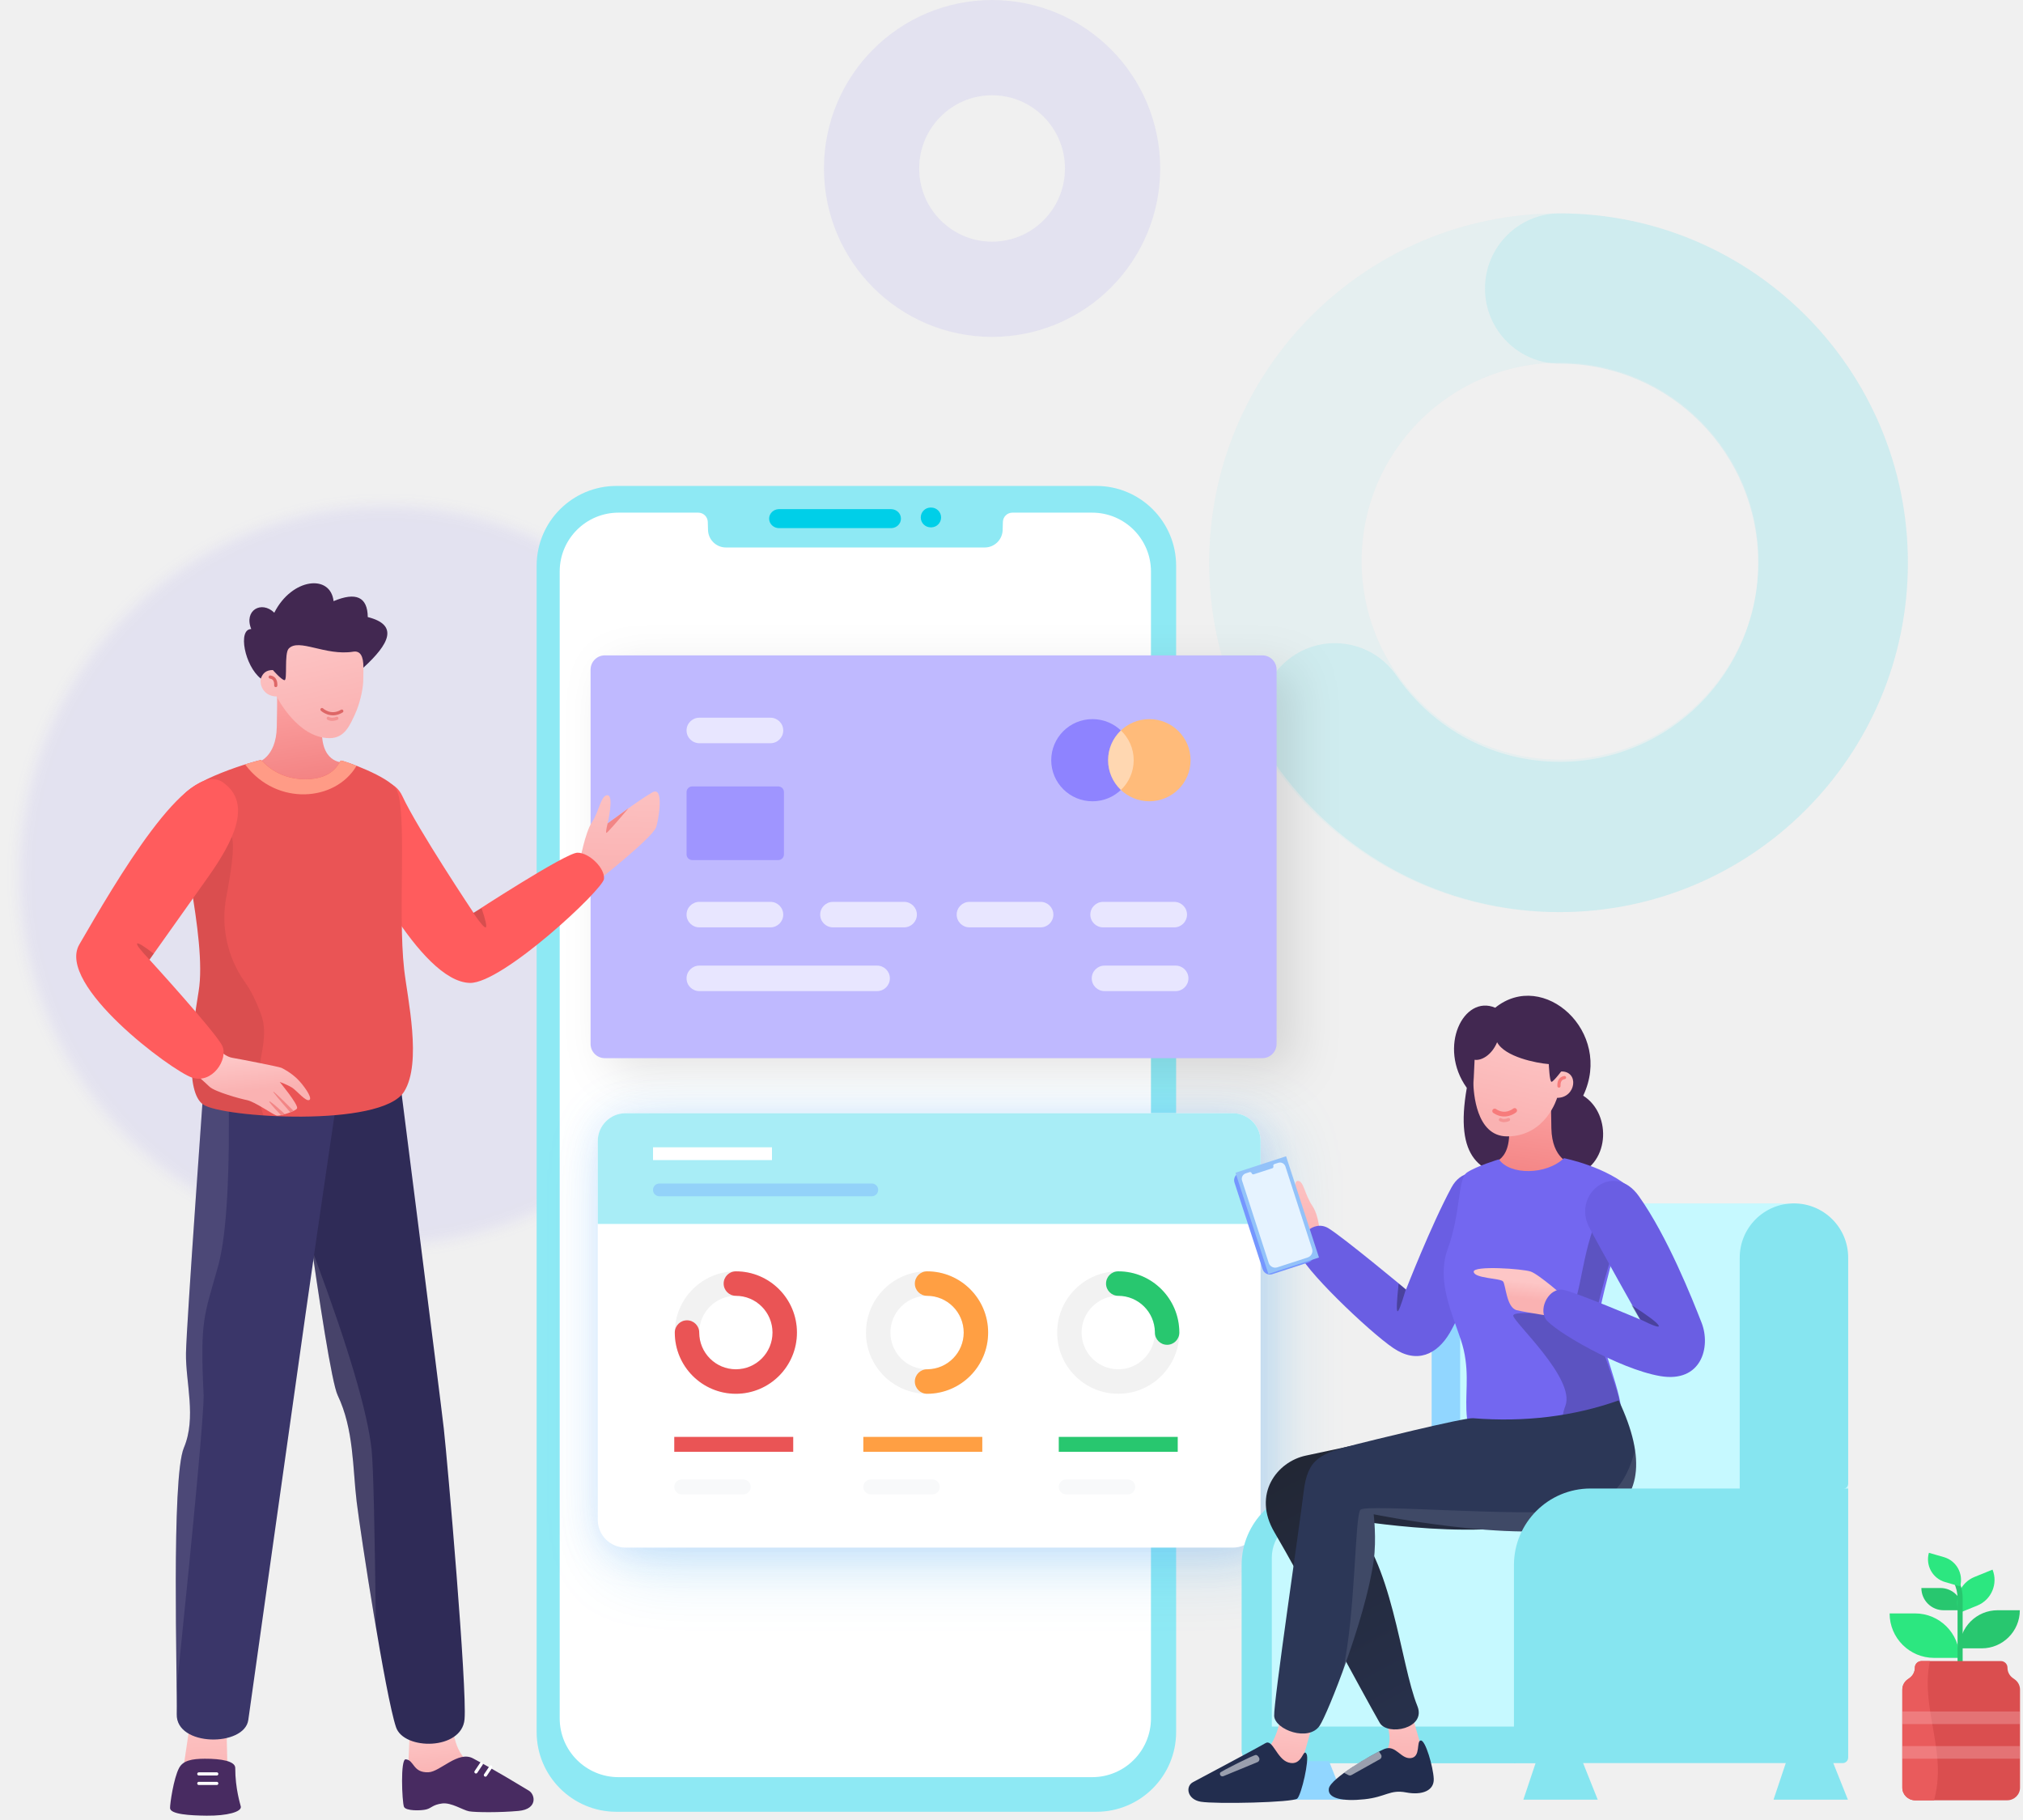
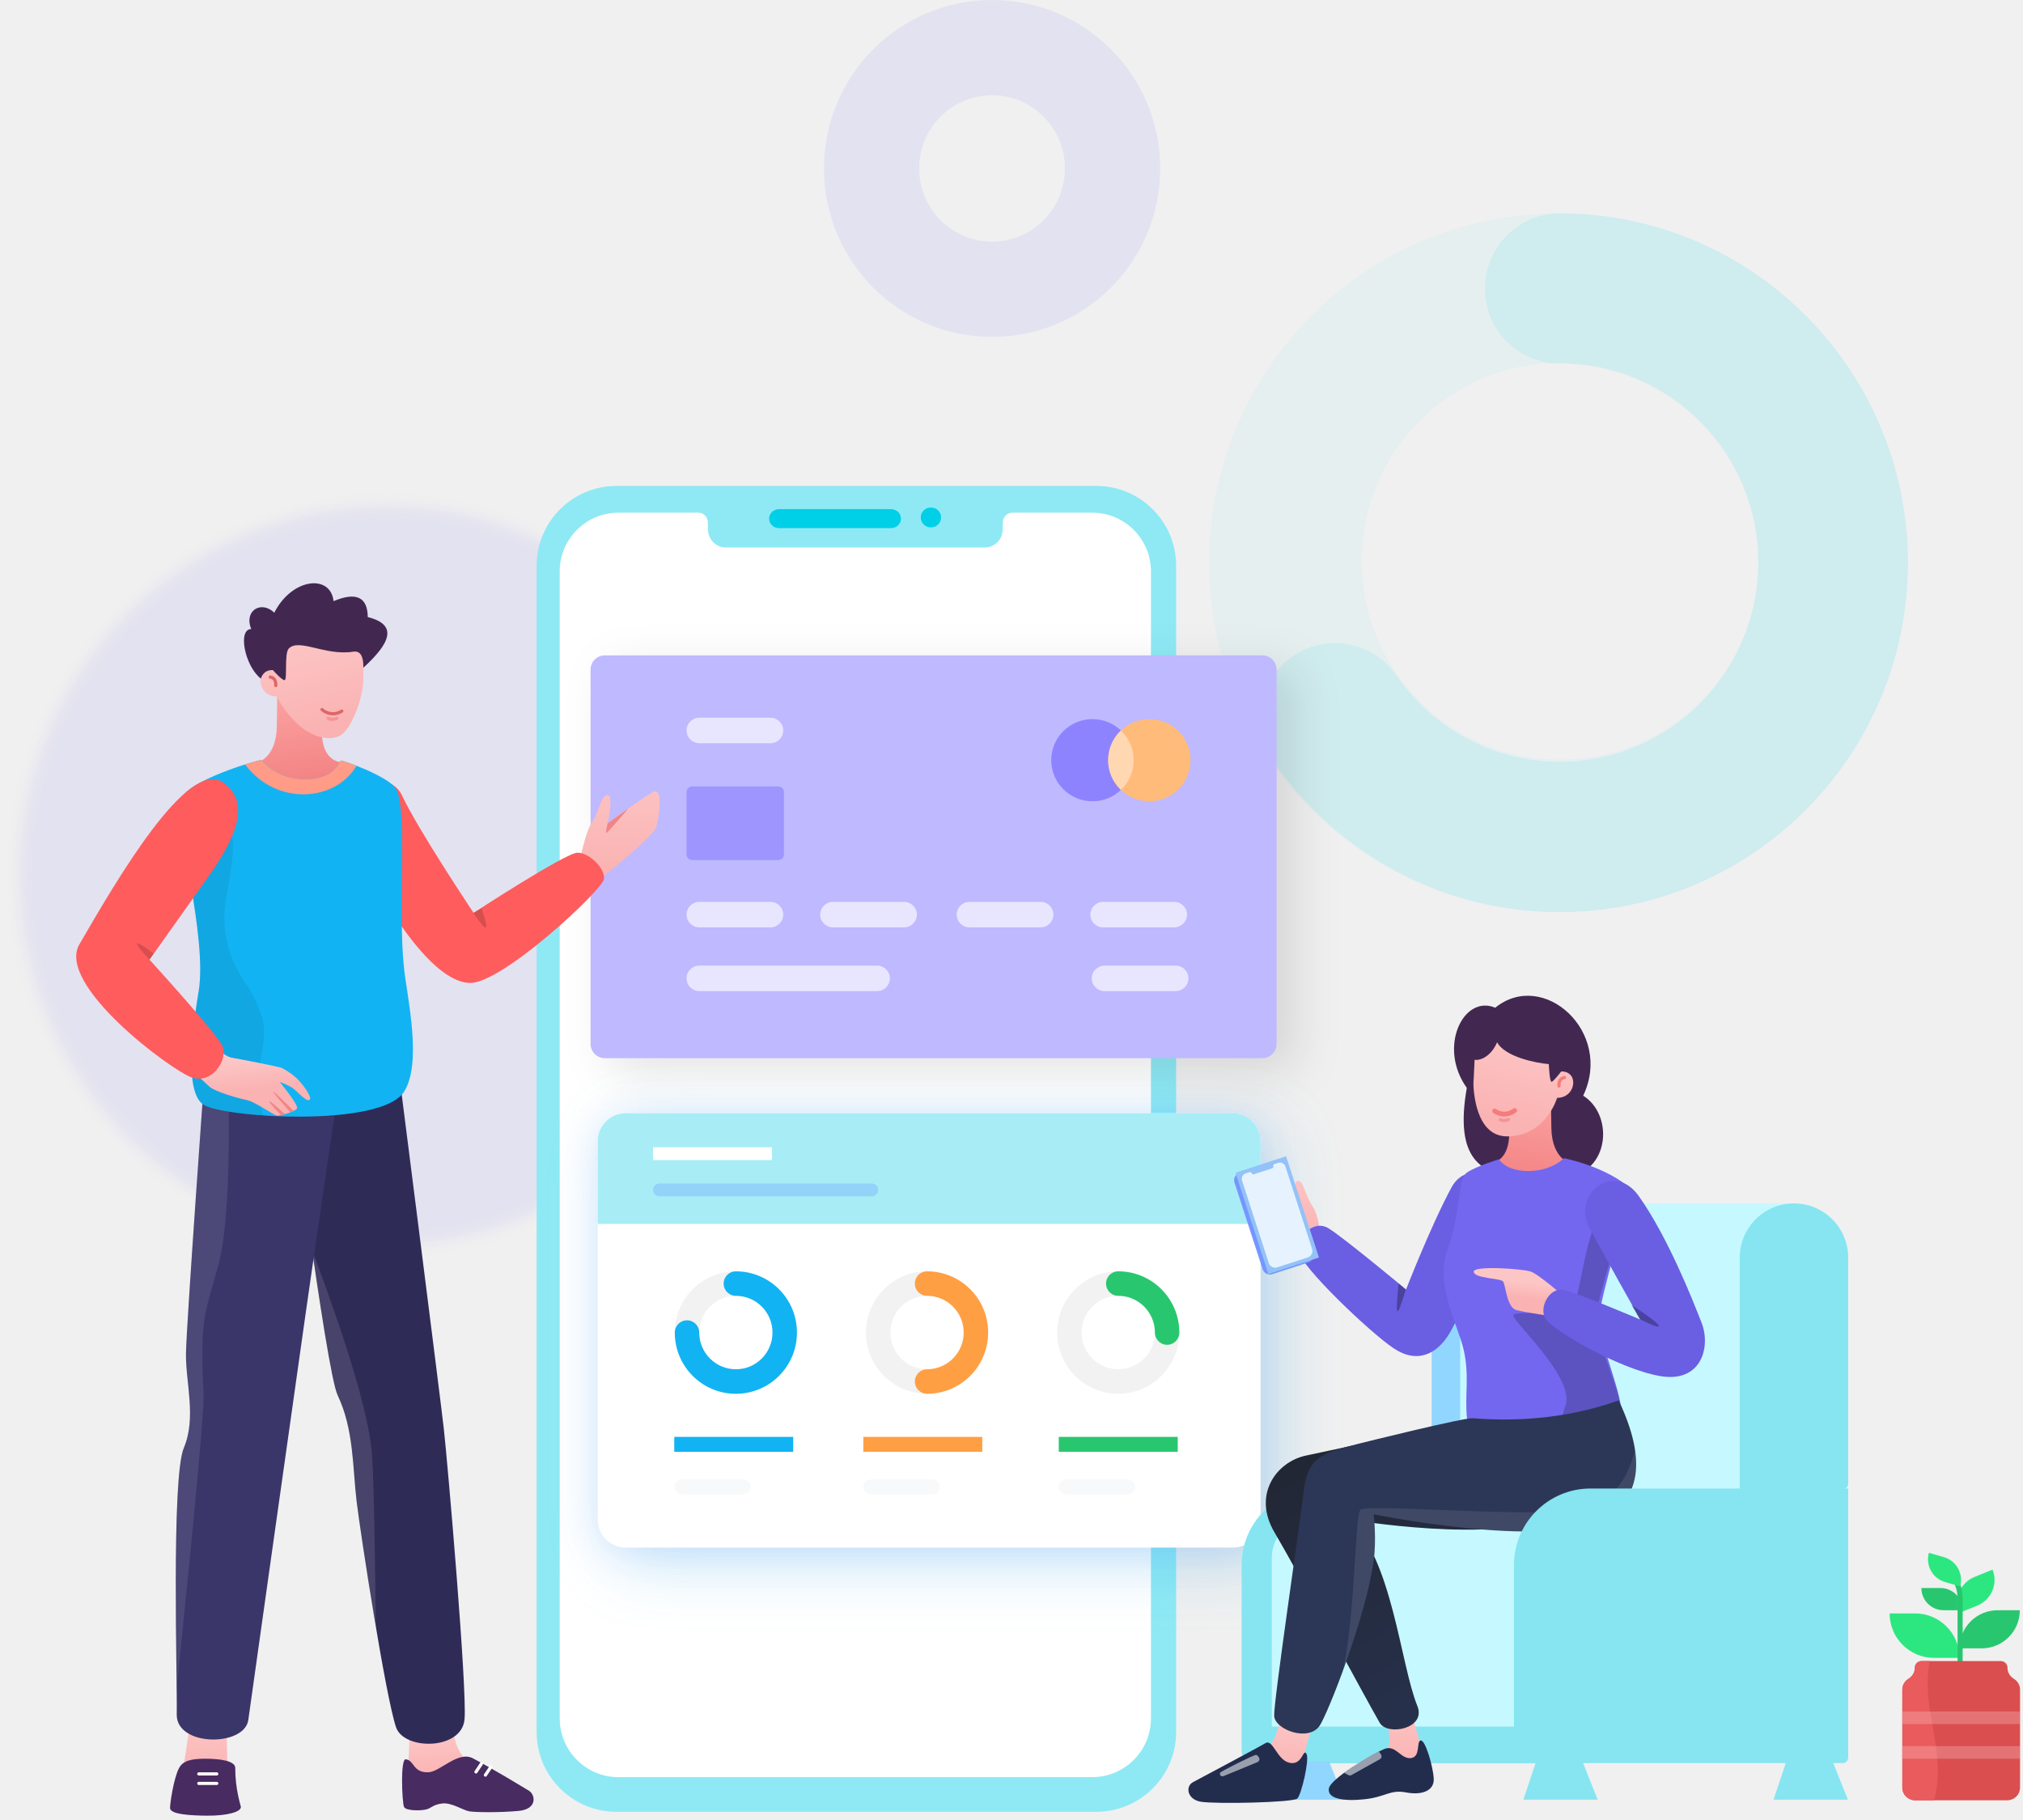
<svg xmlns="http://www.w3.org/2000/svg" xmlns:xlink="http://www.w3.org/1999/xlink" width="637px" height="573px" viewBox="0 0 637 573" version="1.1">
  <defs>
    <filter x="-2.6%" y="-2.6%" width="105.2%" height="105.2%" filterUnits="objectBoundingBox" id="filter-1">
      <feGaussianBlur stdDeviation="2" in="SourceGraphic" />
    </filter>
    <path d="M18.522,0 L43.63,0 C45.253,-7.42242666e-16 46.582,1.291 46.629,2.913 L46.703,5.483 C46.792,8.537 49.293,10.967 52.348,10.967 L133.831,10.967 C136.886,10.967 139.387,8.537 139.476,5.483 L139.55,2.913 C139.597,1.291 140.926,7.42242666e-16 142.549,0 L167.657,0 C177.886,-1.64974968e-14 186.179,8.293 186.179,18.522 L186.179,379.621 C186.179,389.85 177.886,398.143 167.657,398.143 L18.522,398.143 C8.293,398.143 4.01575893e-14,389.85 0,379.621 L0,18.522 C-1.25274242e-15,8.293 8.293,-1.67360005e-15 18.522,0 Z" id="path-2" />
    <path d="M8.757,0 L199.945,0 C204.781,-8.88398904e-16 208.702,3.921 208.702,8.757 L208.702,128.011 C208.702,132.847 204.781,136.768 199.945,136.768 L8.757,136.768 C3.921,136.768 4.14497961e-15,132.847 0,128.011 L0,8.757 C-5.92265936e-16,3.921 3.921,-2.66431478e-15 8.757,0 Z" id="path-4" />
    <filter x="-13.2%" y="-20.1%" width="131.1%" height="147.5%" filterUnits="objectBoundingBox" id="filter-6">
      <feOffset dx="5" dy="5" in="SourceAlpha" result="shadowOffsetOuter1" />
      <feGaussianBlur stdDeviation="10" in="shadowOffsetOuter1" result="shadowBlurOuter1" />
      <feColorMatrix values="0 0 0 0 0.076   0 0 0 0 0.583   0 0 0 0 0.879  0 0 0 0.229 0" type="matrix" in="shadowBlurOuter1" result="shadowMatrixOuter1" />
      <feOffset dx="0" dy="1" in="SourceAlpha" result="shadowOffsetOuter2" />
      <feGaussianBlur stdDeviation="5.5" in="shadowOffsetOuter2" result="shadowBlurOuter2" />
      <feColorMatrix values="0 0 0 0 0.504   0 0 0 0 0.7   0 0 0 0 1  0 0 0 0.234 0" type="matrix" in="shadowBlurOuter2" result="shadowMatrixOuter2" />
      <feMerge>
        <feMergeNode in="shadowMatrixOuter1" />
        <feMergeNode in="shadowMatrixOuter2" />
      </feMerge>
    </filter>
    <path d="M4.477,0 L211.527,0 C214,0 216.004,2.01 216.004,4.489 L216.004,122.332 C216.004,124.811 214,126.821 211.527,126.821 L4.477,126.821 C2.004,126.821 0,124.811 0,122.332 L0,4.489 C0,2.01 2.004,0 4.477,0 Z" id="path-7" />
    <filter x="-8.3%" y="-15.8%" width="122.2%" height="137.8%" filterUnits="objectBoundingBox" id="filter-8">
      <feOffset dx="6" dy="4" in="SourceAlpha" result="shadowOffsetOuter1" />
      <feGaussianBlur stdDeviation="7" in="shadowOffsetOuter1" result="shadowBlurOuter1" />
      <feColorMatrix values="0 0 0 0 0.019   0 0 0 0 0.019   0 0 0 0 0.019  0 0 0 0.11 0" type="matrix" in="shadowBlurOuter1" />
    </filter>
    <linearGradient x1="42.314%" y1="12.634%" x2="50%" y2="69.619%" id="linearGradient-9">
      <stop stop-color="#FDC6C6" offset="0%" />
      <stop stop-color="#FAB2B2" offset="100%" />
    </linearGradient>
    <linearGradient x1="46.204%" y1="-28.186%" x2="50%" y2="91.05%" id="linearGradient-10">
      <stop stop-color="#FDC6C6" offset="0%" />
      <stop stop-color="#FAB2B2" offset="100%" />
    </linearGradient>
    <linearGradient x1="44.814%" y1="-28.186%" x2="62.814%" y2="121.547%" id="linearGradient-11">
      <stop stop-color="#FFAFAF" offset="0%" />
      <stop stop-color="#F07777" offset="100%" />
    </linearGradient>
    <linearGradient x1="31.713%" y1="-6.917%" x2="55.144%" y2="91.235%" id="linearGradient-12">
      <stop stop-color="#FDC6C6" offset="0%" />
      <stop stop-color="#FAB2B2" offset="100%" />
    </linearGradient>
    <linearGradient x1="45.013%" y1="-28.186%" x2="50%" y2="91.05%" id="linearGradient-13">
      <stop stop-color="#FDC6C6" offset="0%" />
      <stop stop-color="#FAB2B2" offset="100%" />
    </linearGradient>
    <linearGradient x1="42.314%" y1="21.163%" x2="50%" y2="65.141%" id="linearGradient-14">
      <stop stop-color="#FDC6C6" offset="0%" />
      <stop stop-color="#FAB2B2" offset="100%" />
    </linearGradient>
    <linearGradient x1="45.136%" y1="-28.186%" x2="62.018%" y2="121.547%" id="linearGradient-15">
      <stop stop-color="#FFAFAF" offset="0%" />
      <stop stop-color="#F07777" offset="100%" />
    </linearGradient>
    <linearGradient x1="31.713%" y1="-6.206%" x2="55.144%" y2="90.72%" id="linearGradient-16">
      <stop stop-color="#FDC6C6" offset="0%" />
      <stop stop-color="#FAB2B2" offset="100%" />
    </linearGradient>
    <linearGradient x1="42.314%" y1="-3.86%" x2="50%" y2="78.278%" id="linearGradient-17">
      <stop stop-color="#FDC6C6" offset="0%" />
      <stop stop-color="#FAB2B2" offset="100%" />
    </linearGradient>
    <linearGradient x1="28.503%" y1="98.643%" x2="77.061%" y2="9.204%" id="linearGradient-18">
      <stop stop-color="#28324F" offset="0%" />
      <stop stop-color="#222735" offset="100%" />
    </linearGradient>
    <linearGradient x1="44.359%" y1="-28.186%" x2="50%" y2="91.05%" id="linearGradient-19">
      <stop stop-color="#FDC6C6" offset="0%" />
      <stop stop-color="#FAB2B2" offset="100%" />
    </linearGradient>
    <linearGradient x1="42.314%" y1="28.062%" x2="50%" y2="61.518%" id="linearGradient-20">
      <stop stop-color="#FDC6C6" offset="0%" />
      <stop stop-color="#FAB2B2" offset="100%" />
    </linearGradient>
    <linearGradient x1="42.314%" y1="8.536%" x2="50%" y2="71.77%" id="linearGradient-21">
      <stop stop-color="#FDC6C6" offset="0%" />
      <stop stop-color="#FAB2B2" offset="100%" />
    </linearGradient>
    <path d="M6.059,0 L31.005,0 C32.17,0 33.115,0.925 33.115,2.067 L33.115,2.126 C33.115,3.388 33.728,4.574 34.767,5.322 L35.413,5.788 C36.451,6.535 37.065,7.722 37.065,8.984 L37.065,39.872 C37.065,42.063 35.251,43.839 33.014,43.839 L4.051,43.839 C1.814,43.839 1.86636192e-13,42.063 1.86636192e-13,39.872 L1.86636192e-13,8.984 C1.86636192e-13,7.722 0.613,6.535 1.651,5.788 L2.298,5.322 C3.267,4.624 3.866,3.544 3.941,2.377 L3.95,2.067 C3.95,0.925 4.894,0 6.059,0 Z" id="path-22" />
  </defs>
  <g id="📝-Pages-New" stroke="none" stroke-width="1" fill="none" fill-rule="evenodd">
    <g id="Reset-Password" transform="translate(-139, -246)">
      <g id="Illustration" transform="translate(145, 261)">
        <g id="Shape">
          <ellipse id="Oval" fill="#7367F0" opacity="0.1" filter="url(#filter-1)" cx="115.531" cy="260.607" rx="115.531" ry="116.393" />
          <path d="M484.75,52.185 C423.999,52.185 374.75,101.434 374.75,162.185 C374.75,222.937 423.999,272.185 484.75,272.185 C545.501,272.185 594.75,222.937 594.75,162.185 C594.75,101.434 545.501,52.185 484.75,52.185 Z M485.25,99.185 C519.768,99.185 547.75,127.167 547.75,161.685 C547.75,196.203 519.768,224.185 485.25,224.185 C450.732,224.185 422.75,196.203 422.75,161.685 C422.75,127.167 450.732,99.185 485.25,99.185 Z" id="Oval" fill="#00CFE8" fill-rule="nonzero" opacity="0.05" />
          <ellipse id="Oval" stroke="#7367F0" stroke-width="30" opacity="0.1" cx="306.383" cy="38.041" rx="37.944" ry="38.041" />
          <path d="M485.165,52.185 C545.687,52.185 594.75,101.434 594.75,162.185 C594.75,222.937 545.687,272.185 485.165,272.185 C448.704,272.185 415.237,254.153 394.923,224.605 C387.53,213.852 390.221,199.12 400.933,191.699 C411.538,184.353 426.029,186.927 433.491,197.412 L433.715,197.733 C445.321,214.614 464.362,224.873 485.165,224.873 C519.656,224.873 547.617,196.807 547.617,162.185 C547.617,127.91 520.213,100.059 486.198,99.505 L485.165,99.497 C472.15,99.497 461.598,88.906 461.598,75.841 C461.598,62.776 472.15,52.185 485.165,52.185 Z" id="Path" fill="#00CFE8" fill-rule="nonzero" opacity="0.1" />
        </g>
        <g id="Mobile-Banking-App" transform="translate(18, 138)">
          <g id="Phone3" transform="translate(144.9749, 0)">
            <path d="M25.137,0 L176.227,0 C190.109,-1.13278991e-14 201.364,11.254 201.364,25.137 L201.364,392.323 C201.364,406.206 190.109,417.46 176.227,417.46 L25.137,417.46 C11.254,417.46 -2.31133716e-14,406.206 -2.83662357e-14,392.323 L-2.83662357e-14,25.137 C-2.65136725e-14,11.254 11.254,6.10293932e-15 25.137,0 Z" id="Rectangle" fill="#8EE9F4" />
            <g id="Group-48" transform="translate(7.262298, 8.412419)">
              <mask id="mask-3" fill="white">
                <use xlink:href="#path-2" />
              </mask>
              <use id="Rectangle" fill="#FFFFFF" xlink:href="#path-2" />
              <ellipse id="Oval" fill-opacity="0.549" fill="#E97EFF" mask="url(#mask-3)" cx="70.585" cy="242.325" rx="15.969" ry="15.951" />
              <path d="M27.913,68.354 L159.667,68.354 C162.558,68.354 164.901,70.698 164.901,73.588 C164.901,76.479 162.558,78.822 159.667,78.822 L27.913,78.822 C25.023,78.822 22.679,76.479 22.679,73.588 C22.679,70.698 25.023,68.354 27.913,68.354 Z" id="Rectangle" fill-opacity="0.549" fill="#E97EFF" mask="url(#mask-3)" />
            </g>
            <path d="M111.597,7.308 C113.319,7.308 114.715,8.647 114.715,10.299 C114.715,11.914 113.38,13.231 111.711,13.288 L111.597,13.29 L76.329,13.29 C74.607,13.29 73.211,11.951 73.211,10.299 C73.211,8.684 74.546,7.368 76.215,7.31 L76.329,7.308 L111.597,7.308 Z" id="Path" fill="#00CFE8" fill-rule="nonzero" />
            <path d="M124.236,6.81 C125.958,6.81 127.355,8.205 127.355,9.925 C127.355,11.608 126.02,12.979 124.35,13.039 L124.236,13.041 L124.072,13.041 C122.35,13.041 120.953,11.646 120.953,9.925 C120.953,8.243 122.288,6.872 123.958,6.812 L124.072,6.81 L124.236,6.81 Z" id="Path" fill="#00CFE8" fill-rule="nonzero" />
          </g>
          <g id="BoardPieChart" transform="translate(164.2294, 197.5135)">
            <mask id="mask-5" fill="white">
              <use xlink:href="#path-4" />
            </mask>
            <g id="Rectangle">
              <use fill="black" fill-opacity="1" filter="url(#filter-6)" xlink:href="#path-4" />
              <use fill="#FFFFFF" fill-rule="evenodd" xlink:href="#path-4" />
            </g>
            <polygon id="Rectangle" fill="#A8EDF6" mask="url(#mask-5)" points="-4.682 -5.363 214.053 -5.363 214.053 34.862 -4.682 34.862" />
            <path d="M19.403,22.124 L86.286,22.124 C87.396,22.124 88.297,23.025 88.297,24.135 C88.297,25.246 87.396,26.147 86.286,26.147 L19.403,26.147 C18.292,26.147 17.392,25.246 17.392,24.135 C17.392,23.025 18.292,22.124 19.403,22.124 Z" id="Rectangle" fill="#6FA3FF" opacity="0.366" mask="url(#mask-5)" />
            <rect id="Rectangle" fill="#FFFFFF" mask="url(#mask-5)" x="17.392" y="10.727" width="37.459" height="4.023" />
-             <rect id="Rectangle" fill="#EA5455" mask="url(#mask-5)" x="24.081" y="101.905" width="37.459" height="4.693" />
+             <rect id="Rectangle" fill="#12B3F3" mask="url(#mask-5)" x="24.081" y="101.905" width="37.459" height="4.693" />
            <path d="M26.427,115.314 L45.815,115.314 C47.111,115.314 48.162,116.365 48.162,117.66 C48.162,118.956 47.111,120.007 45.815,120.007 L26.427,120.007 C25.132,120.007 24.081,118.956 24.081,117.66 C24.081,116.365 25.132,115.314 26.427,115.314 Z" id="Rectangle" fill="#F8F9FA" mask="url(#mask-5)" />
            <rect id="Rectangle" fill="#FF9F43" fill-rule="nonzero" mask="url(#mask-5)" x="83.615" y="101.905" width="37.459" height="4.693" />
            <path d="M85.961,115.314 L105.349,115.314 C106.645,115.314 107.695,116.365 107.695,117.66 C107.695,118.956 106.645,120.007 105.349,120.007 L85.961,120.007 C84.665,120.007 83.615,118.956 83.615,117.66 C83.615,116.365 84.665,115.314 85.961,115.314 Z" id="Rectangle" fill="#F8F9FA" mask="url(#mask-5)" />
            <rect id="Rectangle" fill="#28C76F" mask="url(#mask-5)" x="145.155" y="101.905" width="37.459" height="4.693" />
            <path d="M147.501,115.314 L166.889,115.314 C168.185,115.314 169.236,116.365 169.236,117.66 C169.236,118.956 168.185,120.007 166.889,120.007 L147.501,120.007 C146.205,120.007 145.155,118.956 145.155,117.66 C145.155,116.365 146.205,115.314 147.501,115.314 Z" id="Rectangle" fill="#F8F9FA" mask="url(#mask-5)" />
            <g id="Group-37" mask="url(#mask-5)">
              <g transform="translate(24.08098, 52.96396)" id="Group-5">
                <g transform="translate(0.167229, 0.167607)" />
              </g>
            </g>
            <g id="Group-3" mask="url(#mask-5)">
              <g transform="translate(144.6531, 49.77942)">
                <path d="M19.231,38.55 C29.853,38.55 38.463,29.92 38.463,19.275 C38.463,8.63 29.853,0 19.231,0 C8.61,0 0,8.63 0,19.275 C0,29.92 8.61,38.55 19.231,38.55 Z M19.231,30.84 C12.859,30.84 7.693,25.662 7.693,19.275 C7.693,12.888 12.859,7.71 19.231,7.71 C25.604,7.71 30.77,12.888 30.77,19.275 C30.77,25.662 25.604,30.84 19.231,30.84 Z" id="Oval" fill="#F2F2F2" />
                <path d="M38.463,19.275 C38.463,8.63 29.853,0 19.231,0 C17.107,0 15.385,1.726 15.385,3.855 C15.385,5.984 17.107,7.71 19.231,7.71 C25.532,7.71 30.653,12.771 30.768,19.058 L30.77,19.275 C30.77,21.404 32.492,23.13 34.616,23.13 C36.741,23.13 38.463,21.404 38.463,19.275 Z" id="Path" fill="#28C76F" />
              </g>
            </g>
            <g id="Group-4" mask="url(#mask-5)">
              <g transform="translate(84.45066, 49.77942)">
                <path d="M19.231,38.55 C29.853,38.55 38.463,29.92 38.463,19.275 C38.463,8.63 29.853,0 19.231,0 C8.61,0 0,8.63 0,19.275 C0,29.92 8.61,38.55 19.231,38.55 Z M19.231,30.84 C12.859,30.84 7.693,25.662 7.693,19.275 C7.693,12.888 12.859,7.71 19.231,7.71 C25.604,7.71 30.77,12.888 30.77,19.275 C30.77,25.662 25.604,30.84 19.231,30.84 Z" id="Oval" fill="#F2F2F2" fill-rule="evenodd" />
                <path d="M19.231,38.55 C29.853,38.55 38.463,29.92 38.463,19.275 C38.463,8.63 29.853,0 19.231,0 C17.107,0 15.385,1.726 15.385,3.855 C15.385,5.984 17.107,7.71 19.231,7.71 C25.604,7.71 30.77,12.888 30.77,19.275 C30.77,25.589 25.721,30.722 19.448,30.838 L19.231,30.84 C17.107,30.84 15.385,32.566 15.385,34.695 C15.385,36.824 17.107,38.55 19.231,38.55 Z" id="Path" fill="#FF9F43" fill-rule="nonzero" />
              </g>
            </g>
            <g id="Group-6" mask="url(#mask-5)">
              <g transform="translate(24.24821, 49.77942)">
                <path d="M19.231,38.55 C29.853,38.55 38.463,29.92 38.463,19.275 C38.463,8.63 29.853,0 19.231,0 C8.61,0 0,8.63 0,19.275 C0,29.92 8.61,38.55 19.231,38.55 Z M19.231,30.84 C12.859,30.84 7.693,25.662 7.693,19.275 C7.693,12.888 12.859,7.71 19.231,7.71 C25.604,7.71 30.77,12.888 30.77,19.275 C30.77,25.662 25.604,30.84 19.231,30.84 Z" id="Oval" fill="#F2F2F2" />
-                 <path d="M0,19.275 C0,29.92 8.61,38.55 19.231,38.55 C29.853,38.55 38.463,29.92 38.463,19.275 C38.463,8.63 29.853,0 19.231,0 C17.107,0 15.385,1.726 15.385,3.855 C15.385,5.984 17.107,7.71 19.231,7.71 C25.604,7.71 30.77,12.888 30.77,19.275 C30.77,25.662 25.604,30.84 19.231,30.84 C12.859,30.84 7.693,25.662 7.693,19.275 C7.693,17.146 5.971,15.42 3.846,15.42 C1.722,15.42 0,17.146 0,19.275 Z" id="Path" fill="#EA5455" />
+                 <path d="M0,19.275 C0,29.92 8.61,38.55 19.231,38.55 C29.853,38.55 38.463,29.92 38.463,19.275 C38.463,8.63 29.853,0 19.231,0 C17.107,0 15.385,1.726 15.385,3.855 C15.385,5.984 17.107,7.71 19.231,7.71 C25.604,7.71 30.77,12.888 30.77,19.275 C30.77,25.662 25.604,30.84 19.231,30.84 C12.859,30.84 7.693,25.662 7.693,19.275 C7.693,17.146 5.971,15.42 3.846,15.42 C1.722,15.42 0,17.146 0,19.275 Z" id="Path" fill="#12B3F3" />
              </g>
            </g>
          </g>
          <g id="VisaCard2" transform="translate(161.9642, 53.35135)">
            <g id="Rectangle">
              <use fill="black" fill-opacity="1" filter="url(#filter-8)" xlink:href="#path-7" />
              <use fill="#BFB9FF" fill-rule="evenodd" xlink:href="#path-7" />
            </g>
            <g id="Group-46" transform="translate(30.2182, 18.95627)">
              <g id="Group-45" transform="translate(0, 1.115074)">
                <g id="Group-43" transform="translate(114.8291, 0)">
                  <ellipse id="Oval" fill="#8E83FF" cx="12.983" cy="12.935" rx="12.983" ry="12.935" />
                  <ellipse id="Oval-Copy-10" fill="#FFBB7A" cx="30.89" cy="12.935" rx="12.983" ry="12.935" />
                  <path d="M21.819,3.681 L21.938,3.57 C24.419,5.926 25.965,9.25 25.965,12.935 C25.965,16.619 24.419,19.944 21.938,22.3 C19.454,19.945 17.907,16.62 17.907,12.935 C17.907,9.308 19.405,6.03 21.819,3.681 L21.938,3.57 L21.819,3.681 Z" id="Path" fill-opacity="0.416" fill="#FFFFFF" />
                </g>
                <path d="M1.791,21.186 L28.875,21.186 C29.864,21.186 30.666,21.985 30.666,22.971 L30.666,42.596 C30.666,43.581 29.864,44.38 28.875,44.38 L1.791,44.38 C0.802,44.38 4.97021279e-14,43.581 4.97021279e-14,42.596 L4.97021279e-14,22.971 C4.97021279e-14,21.985 0.802,21.186 1.791,21.186 Z" id="Rectangle" fill="#9F95FF" />
              </g>
              <g id="Group-44" transform="translate(0, 0.669045)" fill="#FFFFFF" fill-opacity="0.647">
                <path d="M4.029,57.984 L26.413,57.984 C28.638,57.984 30.442,59.781 30.442,61.998 C30.442,64.215 28.638,66.012 26.413,66.012 L4.029,66.012 C1.804,66.012 -1.03380426e-13,64.215 -1.03380426e-13,61.998 C-1.03380426e-13,59.781 1.804,57.984 4.029,57.984 Z" id="Rectangle" />
                <path d="M4.029,78.055 L59.989,78.055 C62.214,78.055 64.018,79.852 64.018,82.069 C64.018,84.286 62.214,86.084 59.989,86.084 L4.029,86.084 C1.804,86.084 -9.94042559e-14,84.286 -9.94042559e-14,82.069 C-9.94042559e-14,79.852 1.804,78.055 4.029,78.055 Z" id="Rectangle" />
                <path d="M131.617,78.055 L154.001,78.055 C156.226,78.055 158.03,79.852 158.03,82.069 C158.03,84.286 156.226,86.084 154.001,86.084 L131.617,86.084 C129.392,86.084 127.588,84.286 127.588,82.069 C127.588,79.852 129.392,78.055 131.617,78.055 Z" id="Rectangle" />
                <path d="M4.029,0 L26.413,0 C28.638,0 30.442,1.797 30.442,4.014 C30.442,6.231 28.638,8.029 26.413,8.029 L4.029,8.029 C1.804,8.029 0,6.231 0,4.014 C0,1.797 1.804,0 4.029,0 Z" id="Rectangle" />
                <path d="M46.111,57.984 L68.495,57.984 C70.72,57.984 72.524,59.781 72.524,61.998 C72.524,64.215 70.72,66.012 68.495,66.012 L46.111,66.012 C43.886,66.012 42.082,64.215 42.082,61.998 C42.082,59.781 43.886,57.984 46.111,57.984 Z" id="Rectangle-Copy-38" />
                <path d="M89.088,57.984 L111.472,57.984 C113.697,57.984 115.501,59.781 115.501,61.998 C115.501,64.215 113.697,66.012 111.472,66.012 L89.088,66.012 C86.863,66.012 85.059,64.215 85.059,61.998 C85.059,59.781 86.863,57.984 89.088,57.984 Z" id="Rectangle-Copy-39" />
                <path d="M131.169,57.984 L153.553,57.984 C155.778,57.984 157.582,59.781 157.582,61.998 C157.582,64.215 155.778,66.012 153.553,66.012 L131.169,66.012 C128.944,66.012 127.14,64.215 127.14,61.998 C127.14,59.781 128.944,57.984 131.169,57.984 Z" id="Rectangle-Copy-40" />
              </g>
            </g>
          </g>
          <g id="Men1.1" transform="translate(0, 30.64865)">
            <g id="LLeg" transform="translate(66.42274, 149.2404)">
              <path d="M52.059,209.111 C52.059,209.111 51.905,218.968 57.959,222.469 C64.011,225.97 73.389,232.476 73.389,232.476 L37.714,233.685 L38.731,209.022 L52.059,209.111 Z" id="Path" fill="url(#linearGradient-9)" />
              <path d="M37.338,221.046 C40.097,221.331 39.494,225.321 44.5,225.127 C48.147,224.985 53.835,218.259 58.514,220.75 C65.656,224.553 74.03,229.681 76.084,230.902 C78.137,232.123 78.948,236.729 72.881,237.294 C67.078,237.835 59.246,237.775 57.284,237.417 C55.322,237.06 51.682,234.557 48.754,234.957 C45.826,235.358 45.493,236.367 43.857,236.814 C42.22,237.261 37.281,237.358 36.769,235.979 C36.181,234.397 35.592,220.867 37.338,221.046 Z" id="Path" fill="#482B61" />
              <path d="M34.573,-1.98621069e-14 C34.573,-1.98621069e-14 48.182,106.815 49.32,116.917 C50.457,127.019 56.705,198.882 55.85,208.467 C54.979,218.229 36.717,218.282 34.267,210.917 C30.914,200.835 23.162,150.452 21.88,139.93 C20.598,129.409 21.048,117.194 15.896,106.42 C12.207,98.707 -3.4583696e-14,2.739 -3.4583696e-14,2.739 L34.573,-1.98621069e-14 Z" id="Path" fill="#2F2B57" />
              <path d="M26.574,123.435 L26.623,123.915 C27.142,129.495 27.578,147.976 27.929,179.36 L27.146,174.673 C24.689,159.809 22.508,145.085 21.88,139.93 C20.625,129.628 21.03,117.702 16.211,107.095 L15.896,106.42 C14.272,103.026 10.999,82.537 7.842,60.658 L8.834,63.312 C19.372,91.653 25.286,111.695 26.574,123.435 Z" id="Path" fill-opacity="0.192" fill="#FFFFFF" opacity="0.591" />
              <line x1="61.152" y1="222.465" x2="59.445" y2="225.018" id="Path-10" stroke="#FFFFFF" stroke-linecap="round" />
              <line x1="64.132" y1="223.463" x2="62.425" y2="226.017" id="Path-10" stroke="#FFFFFF" stroke-linecap="round" />
            </g>
            <g id="RLeg" transform="translate(29.16793, 151.8545)">
              <polygon id="Path" fill="url(#linearGradient-10)" points="6.418 208.758 3.226 230.314 18.657 230.236 18.152 208.357" />
              <path d="M0.382,233.802 C0.331,232.544 1.502,224.387 3.226,221.157 C4.476,218.814 7.249,218.265 11.306,218.249 C16.539,218.229 20.913,219.02 20.907,221.157 C20.888,227.696 22.546,232.725 22.658,233.299 C22.985,234.985 18.305,236.243 11.912,236.179 C6.679,236.127 0.463,235.763 0.382,233.802 Z" id="Path" fill="#482B61" />
              <path d="M54.336,0.893 C54.336,0.893 47.26,48.566 42.978,78.73 C38.769,108.37 26.305,196.782 25.018,206.037 C23.835,214.533 2.254,214.533 2.481,204.243 C2.708,193.953 0.71,129.832 4.728,120.338 C8.747,110.844 5.248,99.795 5.394,90.573 C5.541,81.35 11.32,1.509 11.32,1.509 L54.336,0.893 Z" id="Path" fill="#3A3669" />
              <path d="M15.629,62.713 L15.291,63.94 C11.194,78.66 9.78,79.986 10.941,103.464 L10.953,103.941 C10.994,109.848 8.185,140.414 2.526,195.639 L2.5,192.206 C2.302,169.677 1.472,128.942 4.626,120.593 L4.728,120.338 C8.747,110.844 5.248,99.795 5.394,90.573 C5.541,81.35 11.32,1.509 11.32,1.509 L18.702,1.403 L18.778,5.06 C19.309,33.622 18.259,52.84 15.629,62.713 L15.629,62.713 Z" id="Path" fill-opacity="0.192" fill="#FFFFFF" opacity="0.462" />
              <line x1="9.436" y1="223.03" x2="15.085" y2="223.03" id="Path-9" stroke="#FFFFFF" stroke-linecap="round" />
              <line x1="9.436" y1="226.025" x2="15.085" y2="226.025" id="Path-9" stroke="#FFFFFF" stroke-linecap="round" />
            </g>
            <g id="Head" transform="translate(52.24105, 0)">
              <path d="M4.794,56.429 C4.794,56.429 10.705,55.035 10.91,45.3 C11.115,35.565 10.971,32.243 10.971,32.243 L24.985,32.006 C24.985,32.006 25.127,42.855 25.129,46.78 C25.134,57.319 32.441,56.429 32.441,56.429 C32.441,56.429 30.922,64.975 19.124,65.642 C9.913,66.163 4.794,56.429 4.794,56.429 Z" id="Path" fill="url(#linearGradient-11)" />
              <g id="Head1" transform="translate(0.582624, 0)">
                <path d="M9.102,27.322 C3.294,27.096 4.241,35.642 10.275,35.63 C10.275,35.63 16.759,48.735 26.94,48.769 C31.844,48.785 33.445,44.395 34.915,41.313 C36.385,38.231 37.464,33.621 37.554,30.798 C37.65,27.789 37.662,17.901 37.662,17.901 L8.876,17.888 L9.102,27.322 Z" id="Path" fill="url(#linearGradient-12)" />
                <path d="M26.53,42.666 C27.446,43.052 28.464,42.826 29.223,42.382" id="Path" stroke="#F49494" stroke-linecap="round" transform="translate(27.87652, 42.62291) rotate(6) translate(-27.87652, -42.62291) " />
                <path d="M9.682,32.344 C10.049,31.021 9.888,29.867 8.582,29.341" id="Path-8" stroke="#DE6767" stroke-linecap="round" transform="translate(9.217431, 30.84216) rotate(-13) translate(-9.217431, -30.84216) " />
                <path d="M9.102,27.322 C9.102,27.322 11.773,30.42 12.76,30.506 C13.749,30.591 12.623,22.12 14.078,20.577 C17.274,17.186 25.626,22.948 34.408,21.541 C36.578,21.193 37.643,22.873 37.604,26.579 C45.814,19.055 48.791,13.119 38.98,10.64 C38.901,4.271 35.256,2.673 28.208,5.627 C27.266,-2.976 15.088,-1.677 9.544,9.267 C5.532,5.344 -0.108,8.511 2.286,14.415 C-2.035,14.415 0.217,26.024 5.308,30.011 C5.916,28.269 7.026,27.322 9.102,27.322 Z" id="Path" fill="#422851" />
                <path d="M24.764,38.962 C24.764,38.962 26.759,42.204 30.664,41.045" id="Path" stroke="#DE6767" stroke-linecap="round" transform="translate(27.71392, 40.12866) rotate(-15) translate(-27.71392, -40.12866) " />
              </g>
            </g>
            <g id="LArm" transform="translate(85.16583, 62.32707)">
              <g id="Group-3" transform="translate(85.96644, 17.48897) rotate(4) translate(-85.96644, -17.48897) translate(73.96644, 2.488965)">
                <path d="M-7.94013428e-14,23.728 C-7.94013428e-14,23.728 1.014,14.395 2.982,11.012 C4.949,7.628 5.209,2.157 7.293,2.211 C9.377,2.267 7.91,11.075 7.91,11.075 C7.91,11.075 17.056,3.159 21.261,0.357 C25.097,-2.198 23.728,9.73 23.209,11.275 C21.972,14.952 5.706,29.64 5.706,29.64 C5.706,29.64 0.433,24.522 -7.94013428e-14,23.728 Z" id="Path" fill="url(#linearGradient-13)" />
                <path d="M7.91,11.075 C7.573,13.084 7.523,14.081 7.76,14.064 C7.997,14.047 10.12,11.31 14.127,5.851 L7.91,11.075 Z" id="Path" fill="#F28585" />
              </g>
              <path d="M17.528,4.679 C22.259,14.939 39.955,41.45 39.955,41.45 C39.955,41.45 68.953,22.544 72.643,22.506 C76.333,22.467 81.343,27.363 81.028,30.741 C80.713,34.12 48.963,63.757 38.78,63.507 C22.947,63.119 3.092,21.946 1.053,16.443 C-4.407,1.703 12.913,-5.329 17.528,4.679 Z" id="Path" fill="#FF5C5D" />
              <path d="M39.85,41.431 C42.082,44.701 43.398,46.229 43.798,46.014 C44.198,45.8 43.759,43.801 42.482,40.018 L39.85,41.431 Z" id="Path-5" fill-opacity="0.16" fill="#000000" />
            </g>
            <g id="Body" transform="translate(32.50797, 55.66771)">
-               <path d="M0.149,12.98 C-1.337,20.104 8.838,56.008 6.039,72.805 C3.825,86.09 1.711,104.381 7.449,108.443 C13.291,112.577 63.579,115.86 70.747,104.381 C76.434,95.275 71.778,75.079 70.747,65.867 C68.69,47.488 71.796,15.726 68.307,9.23 C66.142,5.2 51.384,0.003 50.83,0.164 C50.276,0.325 48.972,6.035 39.641,6.035 C30.309,6.035 26.189,0.164 25.687,0.003 C25.186,-0.158 1.494,6.535 0.149,12.98 Z" id="Path" fill="#EA5455" />
+               <path d="M0.149,12.98 C-1.337,20.104 8.838,56.008 6.039,72.805 C3.825,86.09 1.711,104.381 7.449,108.443 C13.291,112.577 63.579,115.86 70.747,104.381 C76.434,95.275 71.778,75.079 70.747,65.867 C68.69,47.488 71.796,15.726 68.307,9.23 C66.142,5.2 51.384,0.003 50.83,0.164 C50.276,0.325 48.972,6.035 39.641,6.035 C30.309,6.035 26.189,0.164 25.687,0.003 C25.186,-0.158 1.494,6.535 0.149,12.98 Z" id="Path" fill="#12B3F3" />
              <path d="M25.664,3.40471175e-05 L25.687,0.003 C26.189,0.164 30.309,6.035 39.641,6.035 C48.972,6.035 50.276,0.325 50.83,0.164 C51.03,0.106 53.08,0.746 55.721,1.777 L55.709,1.898 C49.039,13.098 30.696,14.479 20.892,1.665 L20.669,1.368 L21.764,1.029 C23.766,0.42 25.199,0.054 25.589,0.006 L25.664,3.40471175e-05 Z" id="Path" fill="#FF9B86" />
              <path d="M0.181,17.928 L1.003,18.042 C9.725,19.29 14.841,21.264 16.349,23.964 C17.339,25.736 16.879,31.728 14.968,41.941 L14.766,43.012 C12.994,52.27 15.02,61.846 20.369,69.572 L20.67,69.999 C22.479,72.53 24.147,75.863 25.673,79.997 C29.214,89.587 21.682,97.667 26.452,111.933 L25.478,111.862 C16.612,111.183 9.441,109.852 7.449,108.443 C1.711,104.381 3.825,86.09 6.039,72.805 C8.42,58.513 1.409,30.387 0.181,17.928 Z" id="Path" fill-opacity="0.067" fill="#000000" />
            </g>
            <g id="Rarm" transform="translate(0, 61.67254)">
              <g id="Group-2" transform="translate(36.33261, 83.2852)">
                <path d="M6.548,0 C6.548,0 9.896,3.949 12.753,4.441 C15.61,4.932 27.568,7.271 28.298,7.617 C28.988,7.945 31.347,9.187 33.364,11.179 C35.112,12.906 38.136,16.999 37.122,17.704 C36.038,18.457 33.112,14.765 31.644,13.853 C30.105,12.895 27.739,12.047 27.739,12.047 C27.739,12.047 33.591,19.107 33.219,20.34 C32.947,21.24 27.971,22.777 26.907,22.662 C25.843,22.547 19.98,18.254 17.345,17.754 C15.517,17.408 7.333,15.191 5.607,13.527 C3.882,11.862 -3.9524224e-14,8.483 -3.9524224e-14,8.483 L6.548,0 Z" id="Path" fill="url(#linearGradient-14)" />
                <path d="M32.091,21.158 C28.008,17.045 25.882,15.023 25.712,15.093 C25.541,15.163 27.32,17.328 31.048,21.588 L32.091,21.158 Z" id="Path" fill="#F28585" />
                <path d="M29.362,22.172 C26.303,19.37 24.674,18.036 24.474,18.171 C24.274,18.306 25.499,19.754 28.149,22.514 L29.362,22.172 Z" id="Path" fill="#F28585" />
              </g>
              <path d="M46.209,1.023 C55.664,7.677 49.347,19.771 41.503,30.865 C34.175,41.227 23.068,56.837 23.068,56.837 C23.068,56.837 43.953,79.713 45.97,83.945 C47.987,88.178 42.836,96.127 36.431,93.956 C30.026,91.785 -6.422,64.786 0.99,52.027 C12.311,32.538 35.04,-6.836 46.209,1.023 Z" id="Path" fill="#FF5C5D" />
              <path d="M23.068,56.837 C20.211,53.814 18.916,52.128 19.183,51.778 C19.45,51.428 21.193,52.489 24.413,54.959 L23.068,56.837 Z" id="Path-6" fill-opacity="0.16" fill="#000000" />
            </g>
          </g>
          <g id="Group-7" transform="translate(348.8459, 160.0541)">
            <path d="M42.222,155.619 L123.353,155.619 L123.353,155.619 L123.353,238.078 C123.353,240.287 121.562,242.078 119.353,242.078 L22.111,242.078 C19.901,242.078 18.111,240.287 18.111,238.078 L18.111,179.73 C18.111,166.414 28.906,155.619 42.222,155.619 Z" id="Rectangle" fill="#86E5F0" />
            <polygon id="Rectangle" fill="#86E5F0" points="27.619 225.012 104.398 225.012 104.398 242.078 27.619 242.078" />
            <polygon id="Path" fill="#86E5F0" points="125.399 241.46 130.243 253.59 106.829 253.59 110.886 241.46" />
            <polygon id="Path" fill="#91D6FF" points="45.628 241.46 50.472 253.59 27.058 253.59 31.116 241.46" />
            <polygon id="Path" fill="#86E5F0" points="204.173 241.46 209.016 253.59 185.603 253.59 189.66 241.46" />
            <path d="M101.538,66.333 L123.95,65.847 L123.95,65.847 L123.95,163.774 L77.95,163.774 L77.95,90.438 C77.95,77.326 88.429,66.617 101.538,66.333 Z" id="Rectangle" fill="#91D6FF" />
            <path d="M111.035,65.847 L187.266,65.847 C199.328,65.847 209.106,75.625 209.106,87.687 L209.106,164.022 C209.106,164.987 208.324,165.77 207.359,165.77 L86.924,165.77 L86.924,165.77 L86.924,89.958 C86.924,76.642 97.719,65.847 111.035,65.847 Z" id="Rectangle" fill="#C6F9FF" />
            <path d="M192.033,65.847 C201.462,65.847 209.106,73.491 209.106,82.92 L209.106,154.046 C209.106,155.011 208.324,155.793 207.359,155.793 L174.959,155.793 L174.959,155.793 L174.959,82.92 C174.959,73.491 182.603,65.847 192.033,65.847 Z" id="Rectangle" fill="#86E5F0" />
            <path d="M40.219,164.82 L118.499,164.82 L118.499,164.82 L118.499,230.574 L27.619,230.574 L27.619,177.42 C27.619,170.461 33.26,164.82 40.219,164.82 Z" id="Rectangle" fill="#C6F9FF" />
            <g id="Wom1.4" transform="translate(82.66293, 127.5) scale(-1, 1) translate(-82.66293, -127.5) translate(0.662928, 0)">
              <g id="Head" transform="translate(32.71943, 0.465078)">
                <path d="M10.006,56.875 C-2.193,54.033 -2.996,37.281 6.278,31.47 C-3.286,11.41 18.831,-8.507 33.981,3.776 C43.913,-0.478 52.167,16.121 42.925,29.013 C46.8,51.148 38.914,56.869 24.697,57.112 L10.006,56.875 Z" id="Path" fill="#422851" />
                <path d="M10.157,52.874 C10.157,52.874 16.091,51.48 16.297,41.752 C16.503,32.024 16.358,28.704 16.358,28.704 L29.429,28.468 C29.429,28.468 29.571,39.309 29.573,43.231 C29.579,53.764 36.914,52.874 36.914,52.874 C36.914,52.874 35.389,61.415 23.546,62.081 C14.299,62.602 10.157,52.874 10.157,52.874 Z" id="Path" fill="url(#linearGradient-15)" />
                <path d="M13.312,23.846 C7.481,23.62 8.432,32.16 14.489,32.149 C14.489,32.149 18.007,44.281 30.221,44.281 C40.14,44.281 40.786,30.141 40.876,27.32 C40.972,24.312 40.985,14.431 40.985,14.431 L13.085,14.418 L13.312,23.846 Z" id="Path" fill="url(#linearGradient-16)" />
                <path d="M28.082,35.158 C28.082,35.158 30.088,38.401 34.005,37.248" id="Path" stroke="#F77B7B" stroke-width="1.5" stroke-linecap="round" transform="translate(31.04382, 36.32699) rotate(-18) translate(-31.04382, -36.32699) " />
                <path d="M29.782,39.029 C30.701,39.415 31.573,39.415 32.336,38.972" id="Path" stroke="#F49494" stroke-linecap="round" transform="translate(31.05888, 39.14183) rotate(2) translate(-31.05888, -39.14183) " />
                <path d="M13.58,28.582 C13.947,27.261 13.785,26.107 12.473,25.58" id="Path-8" stroke="#F77B7B" stroke-linecap="round" transform="translate(13.11181, 27.08122) rotate(-13) translate(-13.11181, -27.08122) " />
                <path d="M12.389,22.791 C12.389,22.791 15.585,27.081 16.232,27.104 C16.88,27.127 17.106,21.524 17.106,21.524 C21.027,21.224 30.948,19.247 33.381,14.642 C35.081,18.705 38.333,20.51 40.469,20.164 L40.874,28.796 L41.871,11.441 L11.607,11.441 L12.389,22.791 Z" id="Path" fill="#422851" />
              </g>
              <g id="LLeg" transform="translate(36.89403, 131.6934)">
                <path d="M65.702,93.198 C65.702,93.198 60.471,103.769 64.759,107.1 C69.054,110.431 80.398,116.675 80.398,116.675 L50.344,114.785 L57.025,91.731 L65.702,93.198 Z" id="Path" fill="url(#linearGradient-17)" />
                <path d="M53.251,103.258 C54.734,103.431 53.151,108.427 56.362,108.807 C59.567,109.187 61.124,104.453 64.761,105.954 C68.398,107.454 81.662,115.213 82.184,118.384 C82.713,121.555 77.771,122.489 70.994,121.772 C64.217,121.056 62.967,118.644 57.88,119.616 C52.799,120.587 48.992,119.039 49.16,115.324 C49.327,111.609 51.768,103.085 53.251,103.258 Z" id="Path" fill="#222D4E" />
                <path d="M66.42,106.723 L65.76,107.714 C65.453,108.174 65.578,108.794 66.037,109.101 C66.059,109.115 66.081,109.129 66.104,109.142 L75.07,114.148 C75.361,114.31 75.713,114.317 76.01,114.166 L77.402,113.46 L77.402,113.46 C75.216,111.876 73.429,110.685 71.453,109.517 C69.937,108.62 68.258,107.695 66.42,106.723 Z" id="Path-14" fill-opacity="0.541" fill="#FFFFFF" />
                <path d="M20.43,0.032 C29.528,0.438 80.168,11.644 89.368,13.548 C98.569,15.452 106.347,25.754 99.331,37.684 C91.452,51.075 71.12,89.106 66.184,97.679 C63.741,101.923 51.415,99.543 54.31,92.421 C59.708,79.144 62.214,45.792 75.975,33.631 C75.975,33.631 29.698,41.689 9.708,32.458 C-4.82,25.748 -1.533,-0.951 20.43,0.032 Z" id="Path" fill="url(#linearGradient-18)" />
              </g>
              <g id="LArm" transform="translate(64.33522, 56.18919)">
                <path d="M57.456,21.704 C57.456,21.704 57.353,14.297 59.942,10.426 C62.532,6.555 62.635,2.443 64.595,2.577 C66.555,2.712 64.614,12.269 64.614,12.269 C64.614,12.269 67.101,11.319 68.887,10.116 C70.674,8.914 76.09,2.987 77.356,4.037 C79.503,5.827 76.046,15.922 74.163,17.94 C72.274,19.959 61.954,26.598 61.954,26.598 L57.456,21.704 Z" id="Path" fill="url(#linearGradient-19)" />
                <path d="M1.542,17.265 C5.775,27.087 13.524,45.13 16.719,50.514 C20.723,57.255 27.036,60.225 34.428,55.223 C42.196,49.968 63.583,29.468 64.21,24.825 C64.832,20.181 59.597,14.61 54.86,17.494 C50.124,20.379 30.442,36.767 30.442,36.767 C30.442,36.767 22.499,16.394 16.109,4.593 C10.576,-5.617 -4.9,2.333 1.542,17.265 Z" id="Path" fill="#6A5EE3" />
                <path d="M30.524,36.777 C31.947,41.604 32.824,43.877 33.156,43.598 C33.489,43.318 33.362,40.414 32.775,34.885 L30.524,36.777 Z" id="Path" fill-opacity="0.303" fill="#000000" />
              </g>
              <g id="PhoneMini4" transform="translate(135.9883, 69.68886) scale(-1, 1) rotate(-18) translate(-135.9883, -69.68886) translate(126.4883, 52.18886)">
                <g id="Group-3" transform="translate(-0, -0)">
                  <path d="M2.933,1.239 L14.885,1.239 C16.21,1.239 17.285,2.313 17.285,3.639 L17.285,32.361 C17.285,33.686 16.21,34.761 14.885,34.761 L2.933,34.761 C1.608,34.761 0.533,33.686 0.533,32.361 L0.533,3.639 C0.533,2.313 1.608,1.239 2.933,1.239 Z" id="Rectangle" fill="#7596FF" fill-rule="nonzero" />
                  <rect id="Rectangle" fill="#93C2F9" x="1.795" y="0.798" width="16.752" height="33.522" />
                  <path d="M4.789,1.995 L6.06,1.995 C6.318,1.995 6.534,2.182 6.578,2.428 L6.587,2.523 C6.587,2.814 6.823,3.05 7.114,3.05 L13.24,3.05 C13.499,3.05 13.714,2.864 13.759,2.618 L13.768,2.523 C13.768,2.232 14.004,1.995 14.295,1.995 L15.559,1.995 C16.498,1.995 17.268,2.719 17.343,3.639 L17.349,3.788 L17.349,3.788 L17.324,31.048 C17.322,32.237 16.358,33.201 15.169,33.203 L5.118,33.203 C3.98,33.204 3.048,32.322 2.969,31.203 L2.964,31.05 C2.964,31.049 2.964,31.048 2.966,31.048 L2.99,3.794 C2.991,2.8 3.796,1.995 4.789,1.995 Z" id="Rectangle" fill="#E6F3FF" fill-rule="nonzero" />
                </g>
              </g>
              <g id="Body" transform="translate(23.5795, 51.61278)">
                <path d="M0,10.007 C0,10.007 10.199,44.178 10.501,50.646 C10.804,57.115 2.159,76.127 3.631,80.932 C7.025,92.037 50.348,96.818 52.003,81.88 C52.775,74.913 51.169,68.661 53.02,60.452 C54.864,52.243 62.278,40.044 58.073,28.575 C53.868,17.106 54.995,6.496 51.987,4.49 C48.979,2.485 41.948,0.355 41.948,0.355 C38.529,5.389 26.986,5.316 21.479,-5.67113923e-14 C21.479,-5.67113923e-14 7.796,2.656 0,10.007 Z" id="Path" fill="#7367F0" />
                <path d="M9.14,15.541 C15.939,26.336 15.918,45.132 19.57,47.594 C23.221,50.055 37.432,47.64 37.432,49.589 C37.432,51.538 17.793,69.404 21.017,77.944 C22.705,82.416 22.247,86.417 19.643,89.946 L18.793,89.761 C11.055,88.011 4.834,84.869 3.631,80.932 C2.159,76.127 11.801,57.115 11.499,50.646 C11.242,45.155 3.135,19.703 0.691,12.135 C2.681,8.622 5.497,9.757 9.14,15.541 Z" id="Path" fill-opacity="0.199" fill="#000000" />
              </g>
              <g id="RArm" transform="translate(0, 58.7632)">
                <path d="M44.313,37.031 C44.313,37.031 52.904,29.424 55.533,28.541 C58.163,27.658 73.566,26.597 73.469,28.592 C73.358,30.73 65.085,30.607 64.228,31.658 C63.371,32.709 63.176,39.895 59.936,40.702 C56.702,41.509 47.008,42.9 47.008,42.9 L44.313,37.031 Z" id="Path" fill="url(#linearGradient-20)" />
                <path d="M21.458,4.82 C12.407,17.601 4.679,37.07 1.713,44.66 C-1.253,52.25 1.739,63.699 14.782,61.451 C27.801,59.209 48.517,47.029 50.809,43.476 C53.101,39.923 49.619,33.457 45.234,34.304 C41.172,35.087 21.021,43.659 21.021,43.659 C21.021,43.659 33.985,20.669 37.15,14.506 C42.438,4.213 29.43,-6.441 21.458,4.82 Z" id="Path" fill="#6A5EE3" />
                <path d="M21.226,43.502 C16.7,45.752 14.713,46.406 15.265,45.462 C15.817,44.518 18.668,42.389 23.817,39.073 L21.226,43.502 Z" id="Path" fill-opacity="0.303" fill="#000000" />
              </g>
              <g id="RLeg" transform="translate(21.93699, 127.7027)">
                <path d="M112.262,97.613 C112.262,97.613 112.104,110.055 122.351,114.706 C132.591,119.358 139.886,119.078 138.958,122.674 C138.029,126.269 111.376,126.124 108.887,123.312 C106.765,120.92 102.152,98.642 100.882,100.345 L112.262,97.613 Z" id="Path" fill="url(#linearGradient-21)" />
                <path d="M104.156,111.54 C105.3,109.328 105.372,115.551 109.885,114.179 C113.548,113.066 114.8,106.697 117.114,108.092 C119.428,109.487 139.801,120.303 139.917,120.369 C142.425,121.72 141.724,125.816 137.488,126.531 C132.78,127.324 108.39,126.79 107.081,125.534 C105.772,124.279 103.238,113.314 104.156,111.54 Z" id="Path" fill="#222D4E" />
                <path d="M120.127,111.812 C119.787,111.812 119.456,112.086 119.136,112.634 C118.857,113.11 119.017,113.723 119.494,114.002 C119.533,114.025 119.575,114.046 119.618,114.064 L130.35,118.485 C130.759,118.653 131.226,118.458 131.395,118.05 C131.481,117.84 131.475,117.603 131.377,117.399 C131.377,117.399 131.377,117.399 131.377,117.399 C131.178,116.984 120.895,111.812 120.127,111.812 Z" id="Path-14" fill-opacity="0.541" fill="#FFFFFF" />
                <path d="M5.881,0.176 C-2.937,18.81 -1.15,31.326 11.243,37.724 C29.22,47.006 83.037,36.028 83.037,36.028 C83.037,36.028 82.075,43.775 83.037,50.684 C85.549,68.729 97.494,98.793 100.021,102.571 C103.516,107.795 114.163,103.855 114.363,99.505 C114.564,95.155 106.337,39.601 105.086,29.007 C103.842,18.413 99.913,16.874 88.437,13.978 C85.801,13.312 54.623,5.56 51.767,5.786 C35.407,7.08 20.111,5.21 5.881,0.176 Z" id="Path" fill="#2C3757" />
                <path d="M20.381,34.839 C38.179,36.835 85.299,32.722 87.191,34.591 C88.998,36.375 88.697,67.418 92.749,85.386 L92.133,83.689 C88.321,73.097 84.364,60.214 83.037,50.684 C82.075,43.775 83.037,36.028 83.037,36.028 L80.867,36.448 C70.637,38.371 27.062,45.892 11.243,37.724 C2.671,33.298 -0.827,25.946 0.749,15.667 C3.463,27.285 10.007,33.676 20.381,34.839 Z" id="Path" fill-opacity="0.192" fill="#FFFFFF" opacity="0.462" />
              </g>
            </g>
            <path d="M127.976,155.619 L209.106,155.619 L209.106,155.619 L209.106,240.331 C209.106,241.296 208.324,242.078 207.359,242.078 L103.864,242.078 L103.864,242.078 L103.864,179.73 C103.864,166.414 114.659,155.619 127.976,155.619 Z" id="Rectangle" fill="#86E5F0" />
          </g>
          <g id="Group-80" transform="translate(571, 335)">
            <path d="M0,20 L8,20 C15.732,20 22,26.268 22,34 L22,34 L22,34 L14,34 C6.268,34 9.46895252e-16,27.732 0,20 L0,20 L0,20 Z" id="Rectangle" fill="#2CE780" />
            <path d="M10,12 L16,12 C19.866,12 23,15.134 23,19 L23,19 L23,19 L17,19 C13.134,19 10,15.866 10,12 L10,12 L10,12 Z" id="Rectangle" fill="#28C76F" />
            <path d="M22,19 L29,19 C35.627,19 41,24.373 41,31 L41,31 L41,31 L34,31 C27.373,31 22,25.627 22,19 L22,19 L22,19 Z" id="Rectangle" fill="#28C76F" transform="translate(31.5, 25) scale(-1, 1) translate(-31.5, -25) " />
            <path d="M19.74,8.675 L25.886,8.685 C30.683,8.693 34.571,12.581 34.579,17.379 L34.579,17.379 L34.579,17.379 L28.433,17.368 C23.635,17.36 19.748,13.472 19.74,8.675 L19.74,8.675 L19.74,8.675 Z" id="Rectangle" fill="#2CE780" transform="translate(27.15928, 13.02662) scale(-1, 1) rotate(22) translate(-27.15928, -13.02662) " />
            <path d="M17.765,5 C20.893,6.983 22.877,10.756 22.994,14.897 L23,15.286 L23,45 L21.395,45 L21.395,15.286 C21.395,11.802 19.819,8.589 17.267,6.828 L17,6.651 L17.765,5 Z" id="Path" fill="#28C76F" />
            <g id="Group-84" transform="translate(4, 35)">
              <mask id="mask-23" fill="white">
                <use xlink:href="#path-22" />
              </mask>
              <use id="Rectangle" fill="#DA4E4F" xlink:href="#path-22" />
              <path d="M-1.013,-1.984 L9.114,-1.984 C4.645,15.063 15.53,29.2 9.114,46.616 L-1.013,46.616 L-1.013,-1.984 Z" id="Rectangle" fill="#E95B5C" mask="url(#mask-23)" />
              <rect id="Rectangle" fill-opacity="0.258" fill="#FFDFE2" mask="url(#mask-23)" x="-2.69835458e-13" y="26.78" width="37.065" height="3.967" />
              <rect id="Rectangle" fill-opacity="0.258" fill="#FFDFE2" mask="url(#mask-23)" x="1.87085917e-13" y="15.869" width="37.065" height="3.967" />
            </g>
            <path d="M11.103,2.475 L16.012,2.481 C20.125,2.486 23.458,5.819 23.463,9.932 L23.463,9.932 L23.463,9.932 L18.554,9.925 C14.441,9.92 11.109,6.587 11.103,2.475 L11.103,2.475 L11.103,2.475 Z" id="Rectangle" fill="#2CE780" transform="translate(17.28318, 6.203151) rotate(16) translate(-17.28318, -6.203151) " />
          </g>
        </g>
      </g>
    </g>
  </g>
</svg>
